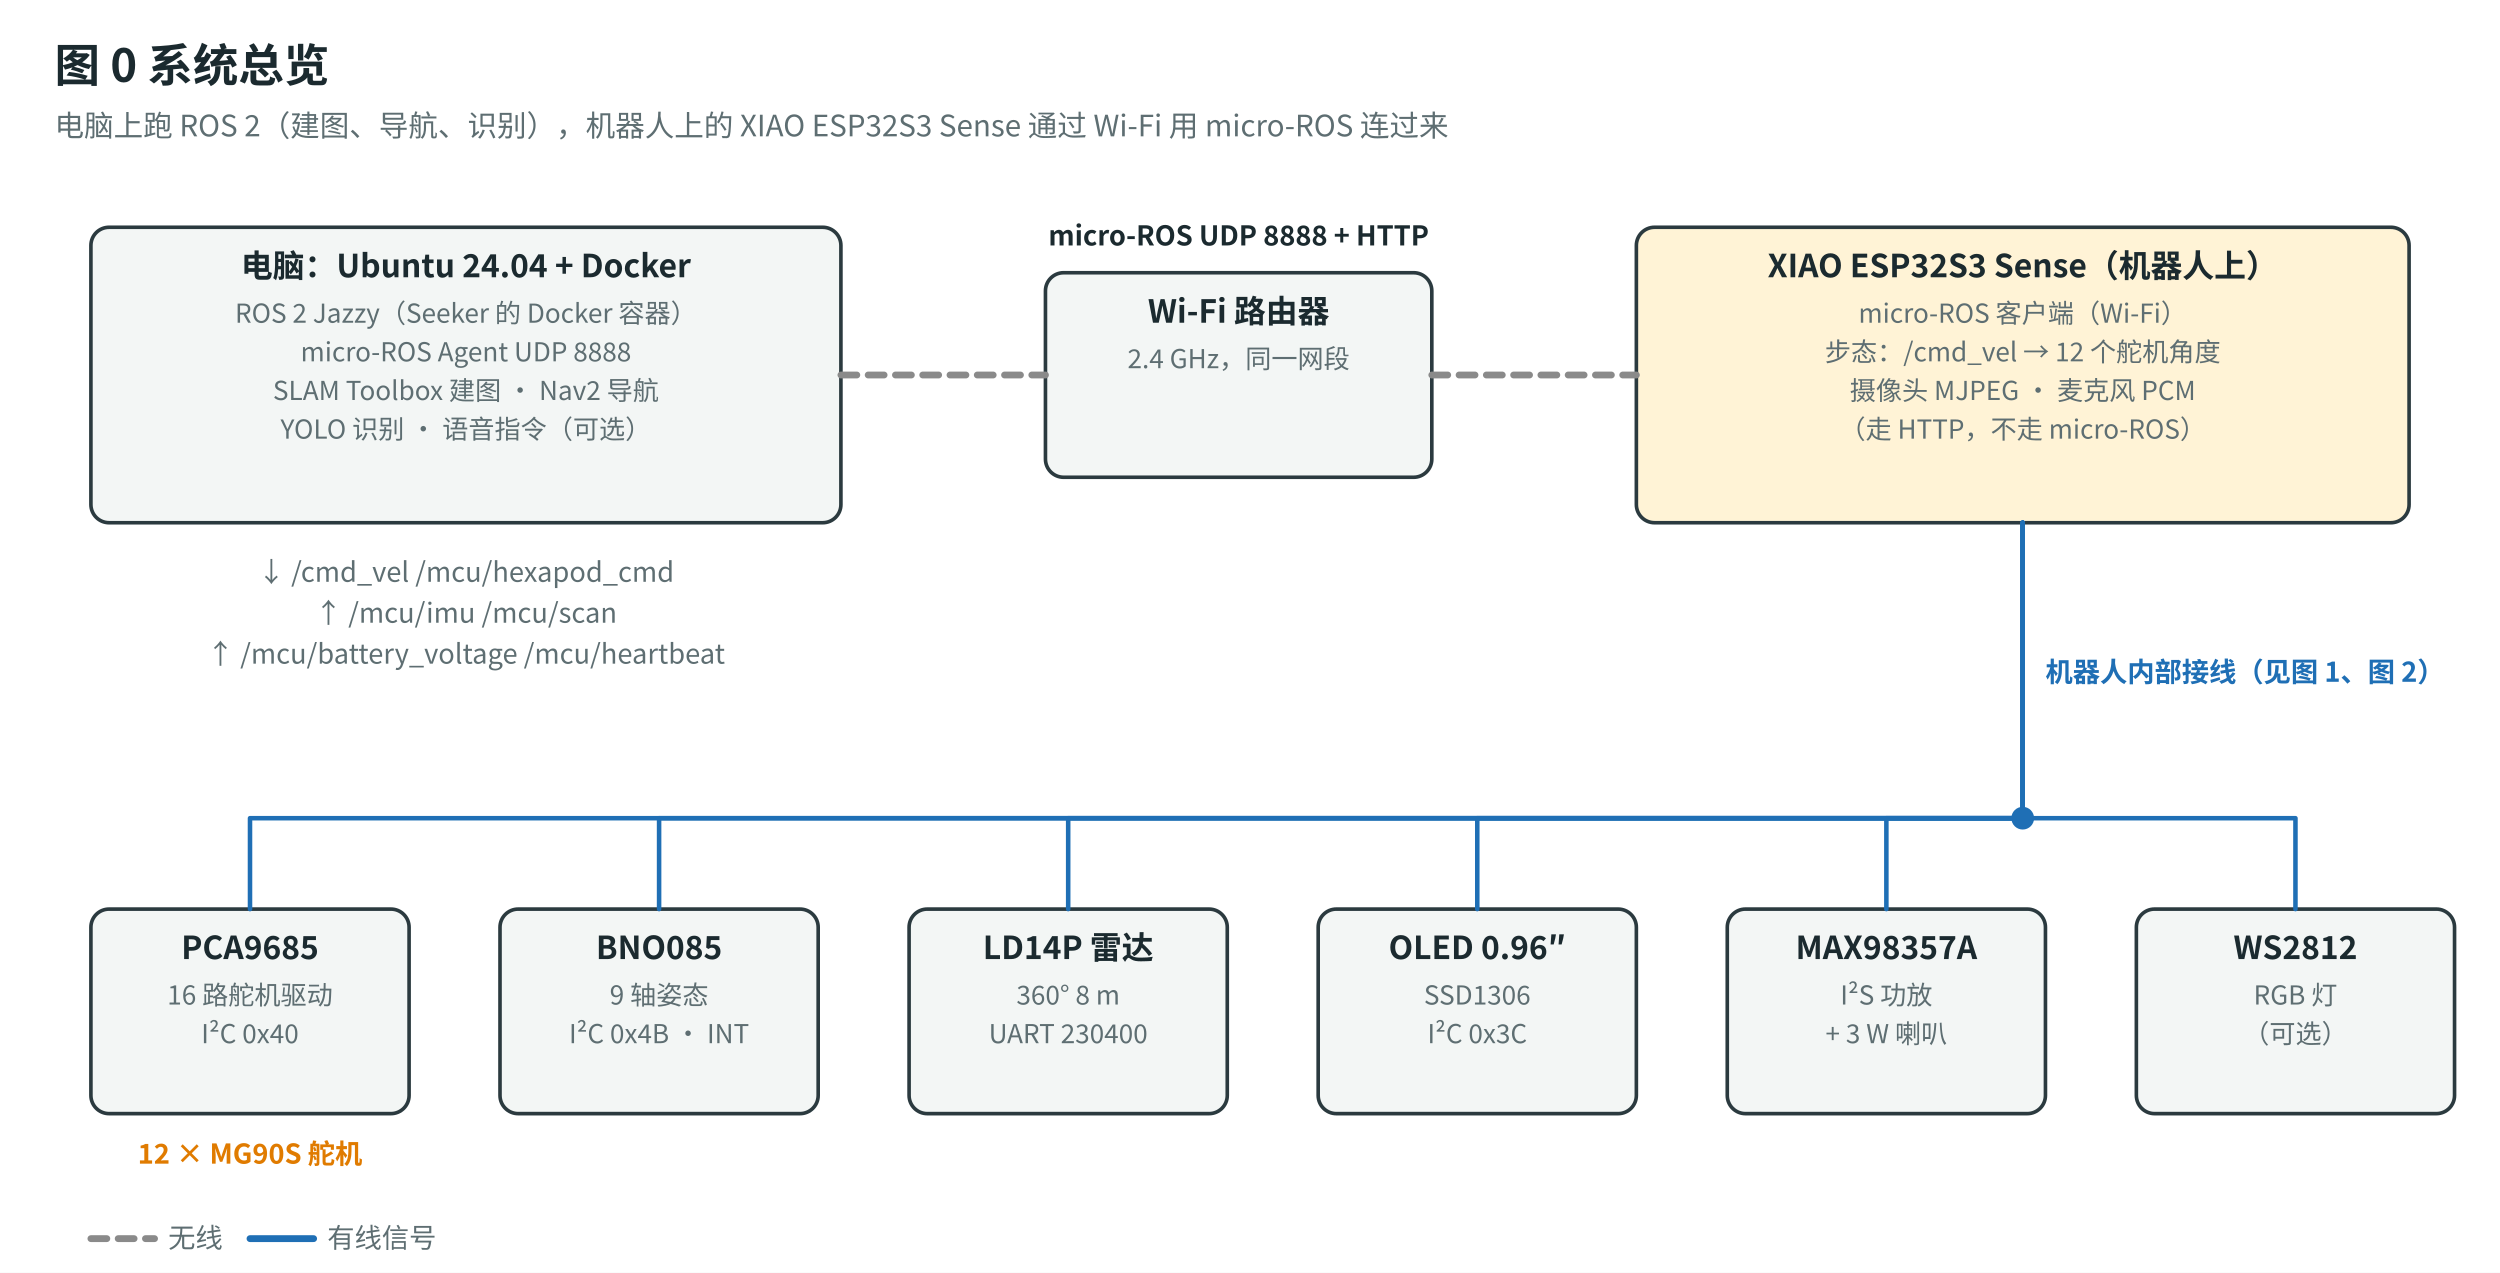
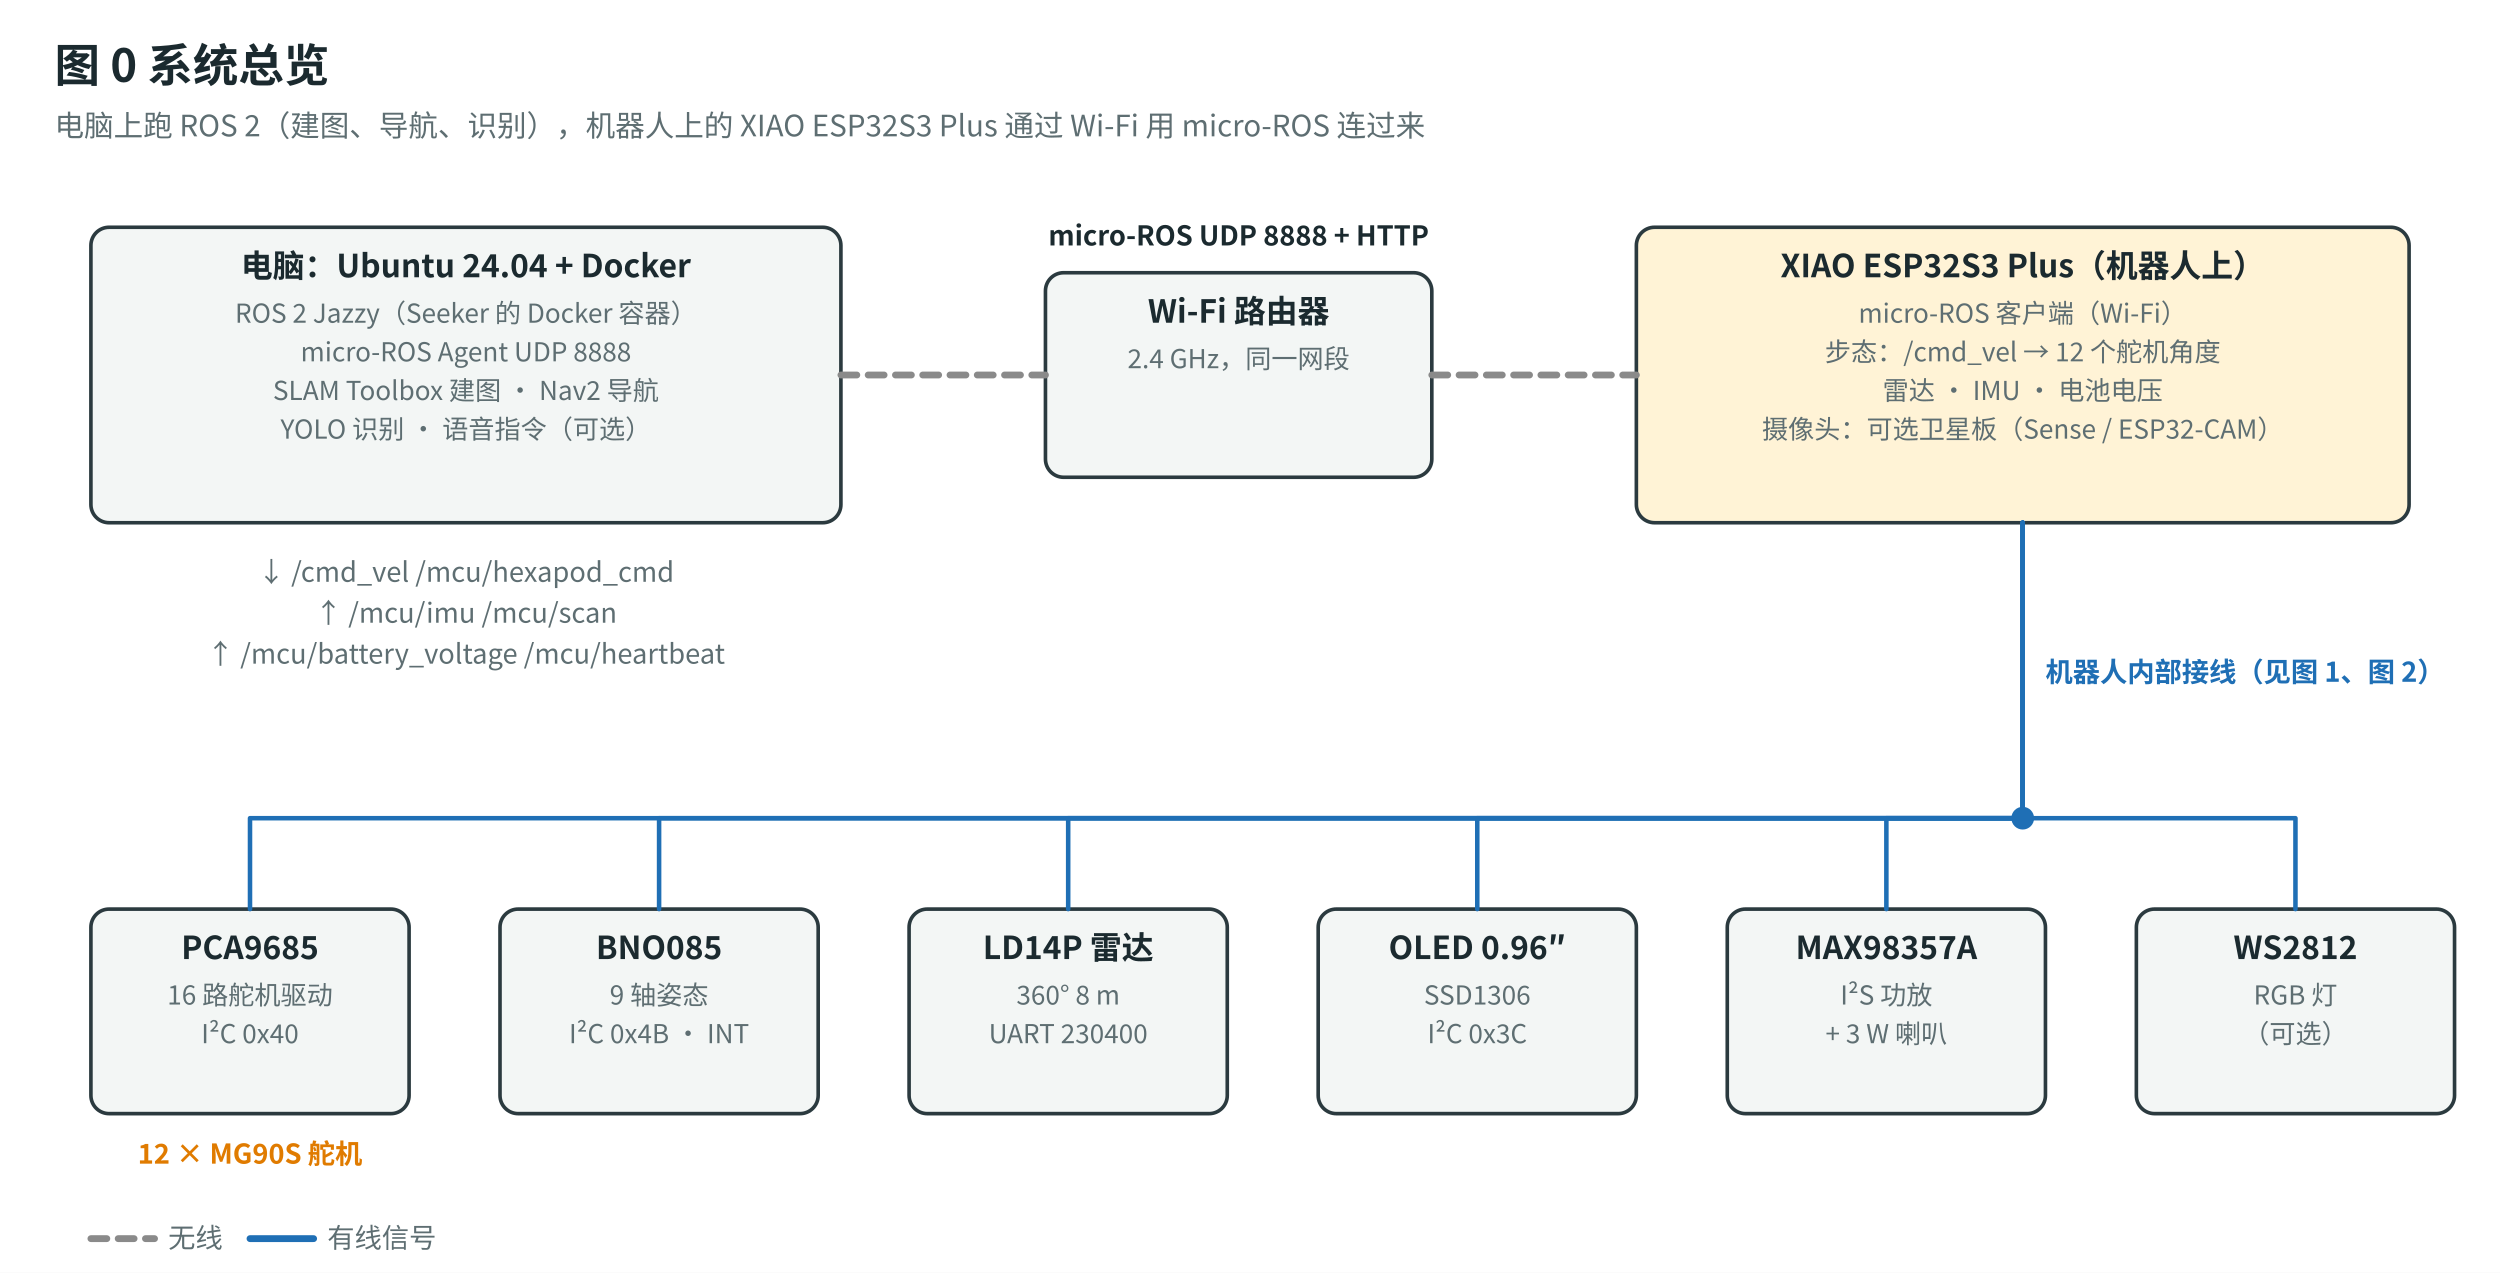
<svg xmlns="http://www.w3.org/2000/svg" width="1100" height="560" viewBox="0 0 1100 560" font-family="'PingFang SC','Microsoft YaHei','Noto Sans CJK SC','WenQuanYi Zen Hei',sans-serif">
  <rect width="1100" height="560" fill="#FFFFFF" />
  <text x="24" y="36" font-size="20" text-anchor="start" font-weight="700" fill="#1B2A2F">图 0  系统总览</text>
-   <text x="24" y="60" font-size="13" text-anchor="start" font-weight="400" fill="#5E6E72">电脑上跑 ROS 2（建图、导航、识别），机器人上的 XIAO ESP32S3 Sense 通过 Wi-Fi 用 micro-ROS 连过来</text>
+   <text x="24" y="60" font-size="13" text-anchor="start" font-weight="400" fill="#5E6E72">电脑上跑 ROS 2（建图、导航、识别），机器人上的 XIAO ESP32S3 Plus 通过 Wi-Fi 用 micro-ROS 连过来</text>
  <rect x="40" y="100" width="330" height="130" rx="8" fill="#F3F6F5" stroke="#2B3A3F" stroke-width="1.6" />
  <text x="205.0" y="122" font-size="14" text-anchor="middle" font-weight="700" fill="#1B2A2F">电脑：Ubuntu 24.04 + Docker</text>
  <text x="205.0" y="142" font-size="11.5" text-anchor="middle" font-weight="400" fill="#5E6E72">ROS 2 Jazzy（Seeker 的 Docker 容器）</text>
  <text x="205.0" y="159" font-size="11.5" text-anchor="middle" font-weight="400" fill="#5E6E72">micro-ROS Agent  UDP 8888</text>
  <text x="205.0" y="176" font-size="11.5" text-anchor="middle" font-weight="400" fill="#5E6E72">SLAM Toolbox 建图 · Nav2 导航</text>
  <text x="205.0" y="193" font-size="11.5" text-anchor="middle" font-weight="400" fill="#5E6E72">YOLO 识别 · 语音指令（可选）</text>
  <rect x="460" y="120" width="170" height="90" rx="8" fill="#F3F6F5" stroke="#2B3A3F" stroke-width="1.6" />
  <text x="545.0" y="142" font-size="14" text-anchor="middle" font-weight="700" fill="#1B2A2F">Wi-Fi 路由器</text>
  <text x="545.0" y="162" font-size="11.5" text-anchor="middle" font-weight="400" fill="#5E6E72">2.4 GHz，同一网段</text>
  <rect x="720" y="100" width="340" height="130" rx="8" fill="#FFF3D6" stroke="#2B3A3F" stroke-width="1.6" />
-   <text x="890.0" y="122" font-size="14" text-anchor="middle" font-weight="700" fill="#1B2A2F">XIAO ESP32S3 Sense（机器人上）</text>
+   <text x="890.0" y="122" font-size="14" text-anchor="middle" font-weight="700" fill="#1B2A2F">XIAO ESP32S3 Plus（机器人上）</text>
  <text x="890.0" y="142" font-size="11.5" text-anchor="middle" font-weight="400" fill="#5E6E72">micro-ROS 客户端（Wi-Fi）</text>
  <text x="890.0" y="159" font-size="11.5" text-anchor="middle" font-weight="400" fill="#5E6E72">步态：/cmd_vel → 12 个舵机角度</text>
-   <text x="890.0" y="176" font-size="11.5" text-anchor="middle" font-weight="400" fill="#5E6E72">摄像头 MJPEG · 麦克风 PCM</text>
-   <text x="890.0" y="193" font-size="11.5" text-anchor="middle" font-weight="400" fill="#5E6E72">（走 HTTP，不走 micro-ROS）</text>
+   <text x="890.0" y="176" font-size="11.5" text-anchor="middle" font-weight="400" fill="#5E6E72">雷达 · IMU · 电池电压</text>
+   <text x="890.0" y="193" font-size="11.5" text-anchor="middle" font-weight="400" fill="#5E6E72">摄像头：可选卫星板（Sense / ESP32-CAM）</text>
  <path d="M370,165 L460,165" fill="none" stroke="#8A8A8A" stroke-width="3" stroke-linejoin="round" stroke-linecap="round" stroke-dasharray="7 5" />
  <path d="M630,165 L720,165" fill="none" stroke="#8A8A8A" stroke-width="3" stroke-linejoin="round" stroke-linecap="round" stroke-dasharray="7 5" />
  <text x="545" y="108" font-size="12" text-anchor="middle" font-weight="700" fill="#1B2A2F">micro-ROS UDP 8888 + HTTP</text>
  <text x="205" y="256" font-size="12" text-anchor="middle" font-weight="400" fill="#5E6E72">↓ /cmd_vel  /mcu/hexapod_cmd</text>
  <text x="205" y="274" font-size="12" text-anchor="middle" font-weight="400" fill="#5E6E72">↑ /mcu/imu  /mcu/scan</text>
  <text x="205" y="292" font-size="12" text-anchor="middle" font-weight="400" fill="#5E6E72">↑ /mcu/battery_voltage  /mcu/heartbeat</text>
  <rect x="40" y="400" width="140" height="90" rx="8" fill="#F3F6F5" stroke="#2B3A3F" stroke-width="1.6" />
  <text x="110.0" y="422" font-size="14" text-anchor="middle" font-weight="700" fill="#1B2A2F">PCA9685</text>
  <text x="110.0" y="442" font-size="11.5" text-anchor="middle" font-weight="400" fill="#5E6E72">16 路舵机驱动</text>
  <text x="110.0" y="459" font-size="11.5" text-anchor="middle" font-weight="400" fill="#5E6E72">I²C 0x40</text>
  <path d="M110,400 L110,360 L890,360 L890,230" fill="none" stroke="#1F6FB5" stroke-width="2" stroke-linejoin="round" stroke-linecap="round" />
  <text x="110" y="512" font-size="12" text-anchor="middle" font-weight="700" fill="#E07B00">12 × MG90S 舵机</text>
  <rect x="220" y="400" width="140" height="90" rx="8" fill="#F3F6F5" stroke="#2B3A3F" stroke-width="1.6" />
  <text x="290.0" y="422" font-size="14" text-anchor="middle" font-weight="700" fill="#1B2A2F">BNO085</text>
  <text x="290.0" y="442" font-size="11.5" text-anchor="middle" font-weight="400" fill="#5E6E72">9 轴姿态</text>
  <text x="290.0" y="459" font-size="11.5" text-anchor="middle" font-weight="400" fill="#5E6E72">I²C 0x4B · INT</text>
  <path d="M290,400 L290,360 L890,360 L890,230" fill="none" stroke="#1F6FB5" stroke-width="2" stroke-linejoin="round" stroke-linecap="round" />
  <rect x="400" y="400" width="140" height="90" rx="8" fill="#F3F6F5" stroke="#2B3A3F" stroke-width="1.6" />
  <text x="470.0" y="422" font-size="14" text-anchor="middle" font-weight="700" fill="#1B2A2F">LD14P 雷达</text>
  <text x="470.0" y="442" font-size="11.5" text-anchor="middle" font-weight="400" fill="#5E6E72">360° 8 m</text>
  <text x="470.0" y="459" font-size="11.5" text-anchor="middle" font-weight="400" fill="#5E6E72">UART 230400</text>
  <path d="M470,400 L470,360 L890,360 L890,230" fill="none" stroke="#1F6FB5" stroke-width="2" stroke-linejoin="round" stroke-linecap="round" />
  <rect x="580" y="400" width="140" height="90" rx="8" fill="#F3F6F5" stroke="#2B3A3F" stroke-width="1.6" />
  <text x="650.0" y="422" font-size="14" text-anchor="middle" font-weight="700" fill="#1B2A2F">OLED 0.96″</text>
  <text x="650.0" y="442" font-size="11.5" text-anchor="middle" font-weight="400" fill="#5E6E72">SSD1306</text>
  <text x="650.0" y="459" font-size="11.5" text-anchor="middle" font-weight="400" fill="#5E6E72">I²C 0x3C</text>
  <path d="M650,400 L650,360 L890,360 L890,230" fill="none" stroke="#1F6FB5" stroke-width="2" stroke-linejoin="round" stroke-linecap="round" />
  <rect x="760" y="400" width="140" height="90" rx="8" fill="#F3F6F5" stroke="#2B3A3F" stroke-width="1.6" />
  <text x="830.0" y="422" font-size="14" text-anchor="middle" font-weight="700" fill="#1B2A2F">MAX98357A</text>
  <text x="830.0" y="442" font-size="11.5" text-anchor="middle" font-weight="400" fill="#5E6E72">I²S 功放</text>
  <text x="830.0" y="459" font-size="11.5" text-anchor="middle" font-weight="400" fill="#5E6E72">+ 3 W 喇叭</text>
  <path d="M830,400 L830,360 L890,360 L890,230" fill="none" stroke="#1F6FB5" stroke-width="2" stroke-linejoin="round" stroke-linecap="round" />
  <rect x="940" y="400" width="140" height="90" rx="8" fill="#F3F6F5" stroke="#2B3A3F" stroke-width="1.6" />
  <text x="1010.0" y="422" font-size="14" text-anchor="middle" font-weight="700" fill="#1B2A2F">WS2812</text>
  <text x="1010.0" y="442" font-size="11.5" text-anchor="middle" font-weight="400" fill="#5E6E72">RGB 灯</text>
  <text x="1010.0" y="459" font-size="11.5" text-anchor="middle" font-weight="400" fill="#5E6E72">（可选）</text>
  <path d="M1010,400 L1010,360 L890,360 L890,230" fill="none" stroke="#1F6FB5" stroke-width="2" stroke-linejoin="round" stroke-linecap="round" />
  <circle cx="890" cy="360" r="5" fill="#1F6FB5" />
  <text x="900" y="300" font-size="12" text-anchor="start" font-weight="700" fill="#1F6FB5">机器人内部接线（见图 1、图 2）</text>
  <path d="M40,545 L68,545" fill="none" stroke="#8A8A8A" stroke-width="3" stroke-linejoin="round" stroke-linecap="round" stroke-dasharray="7 5" />
  <text x="74" y="549" font-size="12" text-anchor="start" font-weight="400" fill="#5E6E72">无线</text>
  <path d="M110,545 L138,545" fill="none" stroke="#1F6FB5" stroke-width="3" stroke-linejoin="round" stroke-linecap="round" />
  <text x="144" y="549" font-size="12" text-anchor="start" font-weight="400" fill="#5E6E72">有线信号</text>
</svg>
